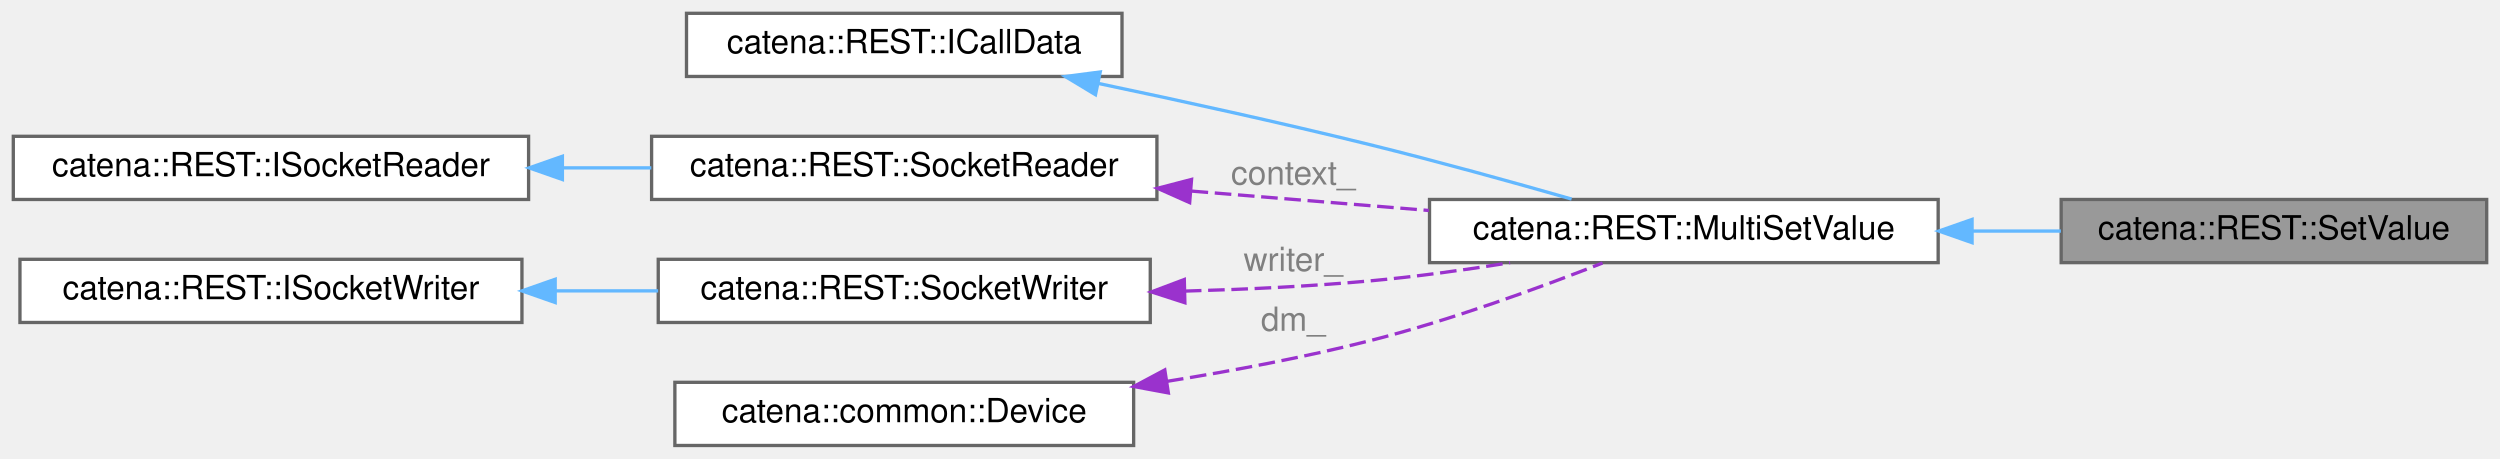
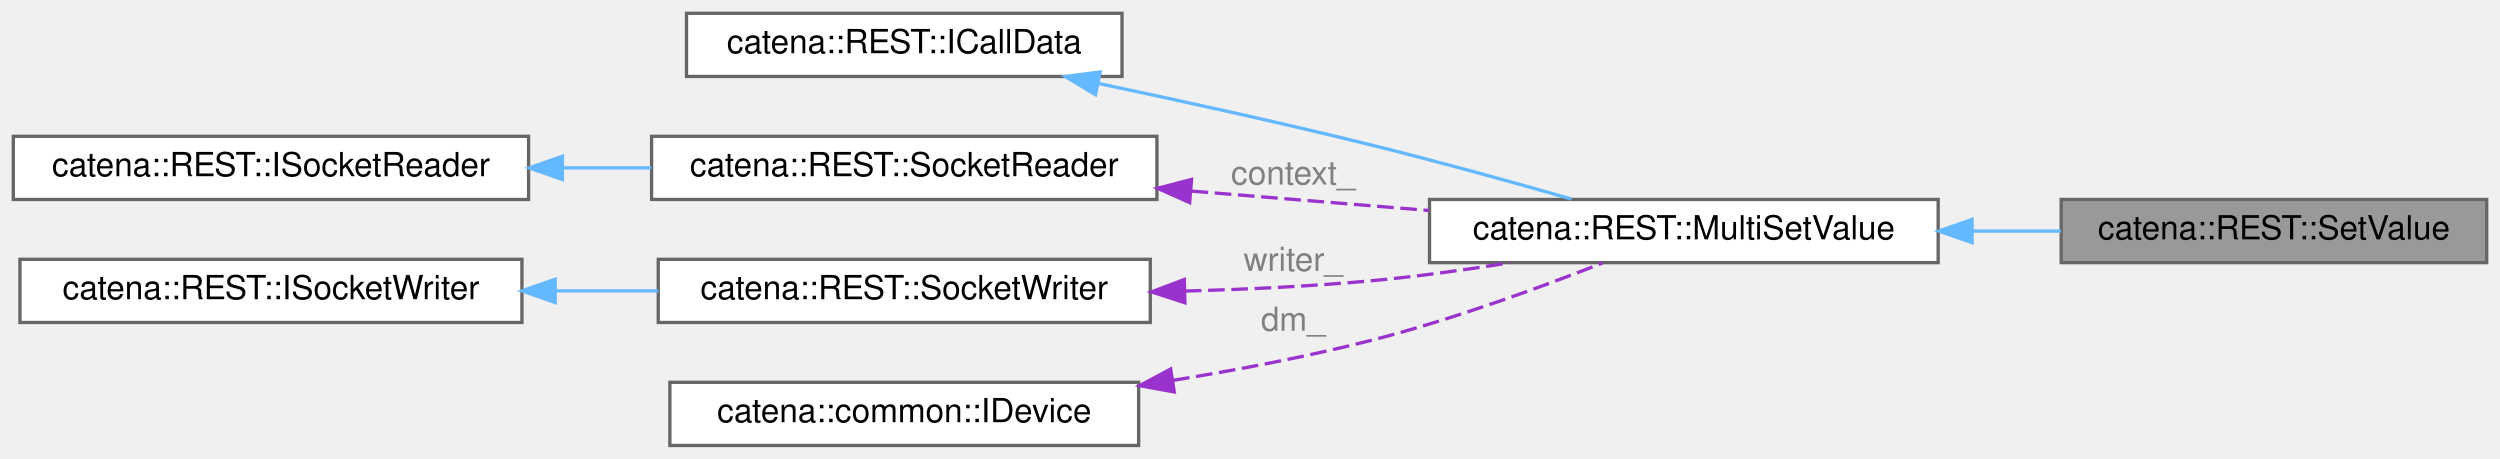
<svg xmlns="http://www.w3.org/2000/svg" xmlns:xlink="http://www.w3.org/1999/xlink" width="752pt" height="138pt" viewBox="0.00 0.00 752.00 138.00">
  <g id="graph0" class="graph" transform="scale(1 1) rotate(0) translate(4 134)">
    <g id="Node000001" class="node">
      <g id="a_Node000001">
        <a xlink:title="ICallData class for the SetValue REST RPC.">
          <polygon fill="#999999" stroke="#666666" points="744,-74 616,-74 616,-55 744,-55 744,-74" />
          <text text-anchor="middle" x="680" y="-62" font-family="Helvetica,sans-Serif" font-size="10.00">catena::REST::SetValue</text>
        </a>
      </g>
    </g>
    <g id="Node000002" class="node">
      <g id="a_Node000002">
        <a xlink:href="classcatena_1_1REST_1_1MultiSetValue.html" target="_top" xlink:title="Generic ICallData class for the SetValue and MultiSetValue REST RPCs.">
          <polygon fill="white" stroke="#666666" points="579,-74 426,-74 426,-55 579,-55 579,-74" />
          <text text-anchor="middle" x="502.5" y="-62" font-family="Helvetica,sans-Serif" font-size="10.00">catena::REST::MultiSetValue</text>
        </a>
      </g>
    </g>
    <g id="edge1_Node000001_Node000002" class="edge">
      <g id="a_edge1_Node000001_Node000002">
        <a xlink:title=" ">
          <path fill="none" stroke="#63b8ff" d="M589.3,-64.5C598.27,-64.5 607.27,-64.5 615.92,-64.5" />
          <polygon fill="#63b8ff" stroke="#63b8ff" points="589.2,-61 579.2,-64.5 589.2,-68 589.2,-61" />
        </a>
      </g>
    </g>
    <g id="Node000003" class="node">
      <g id="a_Node000003">
        <a xlink:href="classcatena_1_1REST_1_1ICallData.html" target="_top" xlink:title="Interface class for the REST API RPCs.">
          <polygon fill="white" stroke="#666666" points="333.5,-130 202.5,-130 202.5,-111 333.5,-111 333.5,-130" />
          <text text-anchor="middle" x="268" y="-118" font-family="Helvetica,sans-Serif" font-size="10.00">catena::REST::ICallData</text>
        </a>
      </g>
    </g>
    <g id="edge2_Node000002_Node000003" class="edge">
      <g id="a_edge2_Node000002_Node000003">
        <a xlink:title=" ">
          <path fill="none" stroke="#63b8ff" d="M326.53,-108.87C351.63,-103.6 381.35,-97.07 408,-90.5 428.28,-85.5 450.85,-79.24 468.74,-74.12" />
          <polygon fill="#63b8ff" stroke="#63b8ff" points="325.52,-105.51 316.45,-110.98 326.95,-112.36 325.52,-105.51" />
        </a>
      </g>
    </g>
    <g id="Node000004" class="node">
      <g id="a_Node000004">
        <a xlink:href="classcatena_1_1REST_1_1SocketReader.html" target="_top" xlink:title="Helper class used to read from a socket using boost.">
          <polygon fill="white" stroke="#666666" points="344,-93 192,-93 192,-74 344,-74 344,-93" />
          <text text-anchor="middle" x="268" y="-81" font-family="Helvetica,sans-Serif" font-size="10.00">catena::REST::SocketReader</text>
        </a>
      </g>
    </g>
    <g id="edge3_Node000002_Node000004" class="edge">
      <g id="a_edge3_Node000002_Node000004">
        <a xlink:title=" ">
          <path fill="none" stroke="#9a32cd" stroke-dasharray="5,2" d="M354.42,-76.52C377.81,-74.61 402.99,-72.55 425.8,-70.69" />
          <polygon fill="#9a32cd" stroke="#9a32cd" points="353.85,-73.05 344.17,-77.36 354.42,-80.03 353.85,-73.05" />
        </a>
      </g>
      <text text-anchor="middle" x="385" y="-78.5" font-family="Helvetica,sans-Serif" font-size="10.00" fill="grey"> context_</text>
    </g>
    <g id="Node000005" class="node">
      <g id="a_Node000005">
        <a xlink:href="classcatena_1_1REST_1_1ISocketReader.html" target="_top" xlink:title="Interface for the SocketReader class.">
          <polygon fill="white" stroke="#666666" points="155,-93 0,-93 0,-74 155,-74 155,-93" />
          <text text-anchor="middle" x="77.5" y="-81" font-family="Helvetica,sans-Serif" font-size="10.00">catena::REST::ISocketReader</text>
        </a>
      </g>
    </g>
    <g id="edge4_Node000004_Node000005" class="edge">
      <g id="a_edge4_Node000004_Node000005">
        <a xlink:title=" ">
          <path fill="none" stroke="#63b8ff" d="M165.19,-83.5C174.12,-83.5 183.14,-83.5 191.92,-83.5" />
          <polygon fill="#63b8ff" stroke="#63b8ff" points="165.17,-80 155.17,-83.5 165.17,-87 165.17,-80" />
        </a>
      </g>
    </g>
    <g id="Node000006" class="node">
      <g id="a_Node000006">
        <a xlink:href="classcatena_1_1REST_1_1SocketWriter.html" target="_top" xlink:title="Helper class used to write a unary response to a socket using boost.">
          <polygon fill="white" stroke="#666666" points="342,-56 194,-56 194,-37 342,-37 342,-56" />
          <text text-anchor="middle" x="268" y="-44" font-family="Helvetica,sans-Serif" font-size="10.00">catena::REST::SocketWriter</text>
        </a>
      </g>
    </g>
    <g id="edge5_Node000002_Node000006" class="edge">
      <g id="a_edge5_Node000002_Node000006">
        <a xlink:title=" ">
          <path fill="none" stroke="#9a32cd" stroke-dasharray="5,2" d="M352.4,-46.44C370.74,-46.94 390.05,-47.87 408,-49.5 421.75,-50.75 436.55,-52.79 450.22,-54.97" />
          <polygon fill="#9a32cd" stroke="#9a32cd" points="352.41,-42.94 342.33,-46.2 352.24,-49.93 352.41,-42.94" />
        </a>
      </g>
      <text text-anchor="middle" x="385" y="-52.5" font-family="Helvetica,sans-Serif" font-size="10.00" fill="grey"> writer_</text>
    </g>
    <g id="Node000007" class="node">
      <g id="a_Node000007">
        <a xlink:href="classcatena_1_1REST_1_1ISocketWriter.html" target="_top" xlink:title="Interface for the SocketWriter classes.">
          <polygon fill="white" stroke="#666666" points="153,-56 2,-56 2,-37 153,-37 153,-56" />
          <text text-anchor="middle" x="77.5" y="-44" font-family="Helvetica,sans-Serif" font-size="10.00">catena::REST::ISocketWriter</text>
        </a>
      </g>
    </g>
    <g id="edge6_Node000006_Node000007" class="edge">
      <g id="a_edge6_Node000006_Node000007">
        <a xlink:title=" ">
          <path fill="none" stroke="#63b8ff" d="M163.2,-46.5C173.47,-46.5 183.89,-46.5 193.97,-46.5" />
          <polygon fill="#63b8ff" stroke="#63b8ff" points="163,-43 153,-46.5 163,-50 163,-43" />
        </a>
      </g>
    </g>
    <g id="Node000008" class="node">
      <g id="a_Node000008">
-         <a xlink:href="classcatena_1_1common_1_1Device.html" target="_top" xlink:title="Implements the Device interface defined in the protobuf.">
-           <polygon fill="white" stroke="#666666" points="337,-19 199,-19 199,0 337,0 337,-19" />
-           <text text-anchor="middle" x="268" y="-7" font-family="Helvetica,sans-Serif" font-size="10.00">catena::common::Device</text>
+         <a xlink:href="classcatena_1_1common_1_1IDevice.html" target="_top" xlink:title="Interface class for Device.">
+           <polygon fill="white" stroke="#666666" points="338.5,-19 197.5,-19 197.5,0 338.5,0 338.5,-19" />
+           <text text-anchor="middle" x="268" y="-7" font-family="Helvetica,sans-Serif" font-size="10.00">catena::common::IDevice</text>
        </a>
      </g>
    </g>
    <g id="edge7_Node000002_Node000008" class="edge">
      <g id="a_edge7_Node000002_Node000008">
        <a xlink:title=" ">
-           <path fill="none" stroke="#9a32cd" stroke-dasharray="5,2" d="M347.03,-19.29C367.05,-22.5 388.45,-26.55 408,-31.5 432.36,-37.67 459.35,-47.54 478.04,-54.88" />
-           <polygon fill="#9a32cd" stroke="#9a32cd" points="347.44,-15.81 337.02,-17.74 346.37,-22.73 347.44,-15.81" />
+           <path fill="none" stroke="#9a32cd" stroke-dasharray="5,2" d="M348.86,-19.59C368.35,-22.75 389.04,-26.7 408,-31.5 432.36,-37.67 459.35,-47.54 478.04,-54.88" />
+           <polygon fill="#9a32cd" stroke="#9a32cd" points="349.22,-16.1 338.79,-18 348.13,-23.01 349.22,-16.1" />
        </a>
      </g>
      <text text-anchor="middle" x="385" y="-34.5" font-family="Helvetica,sans-Serif" font-size="10.00" fill="grey"> dm_</text>
    </g>
  </g>
</svg>
